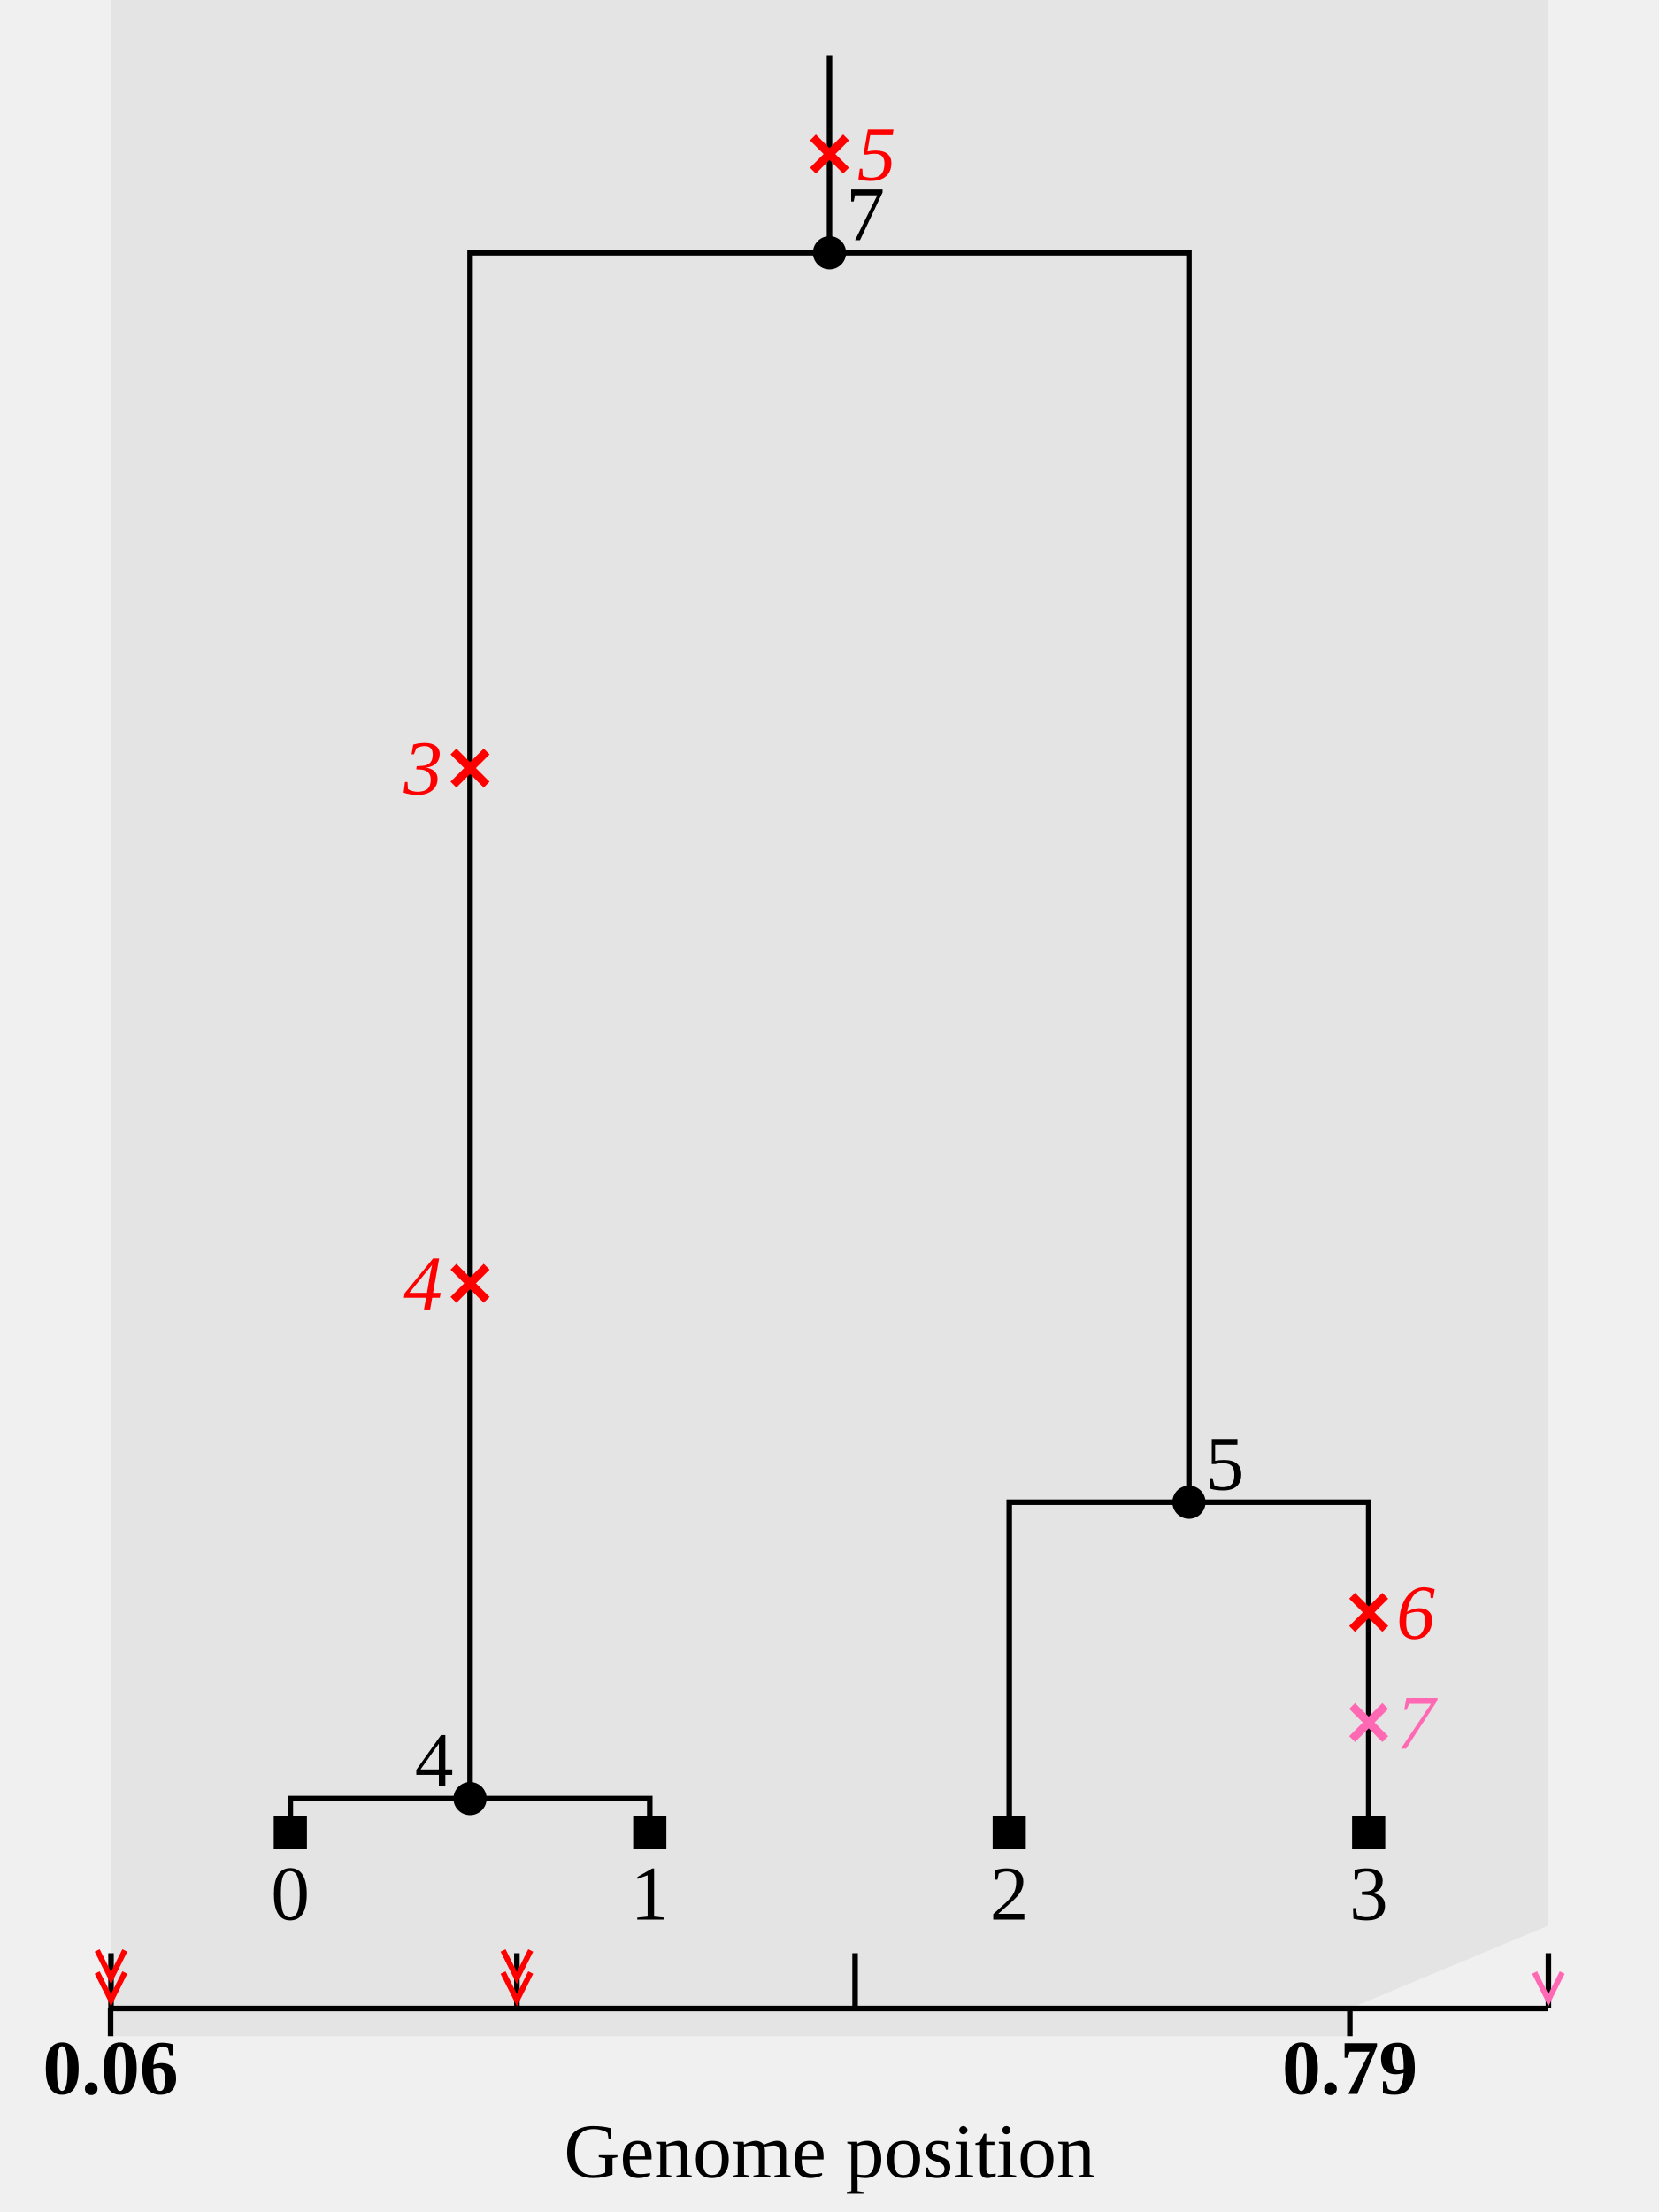
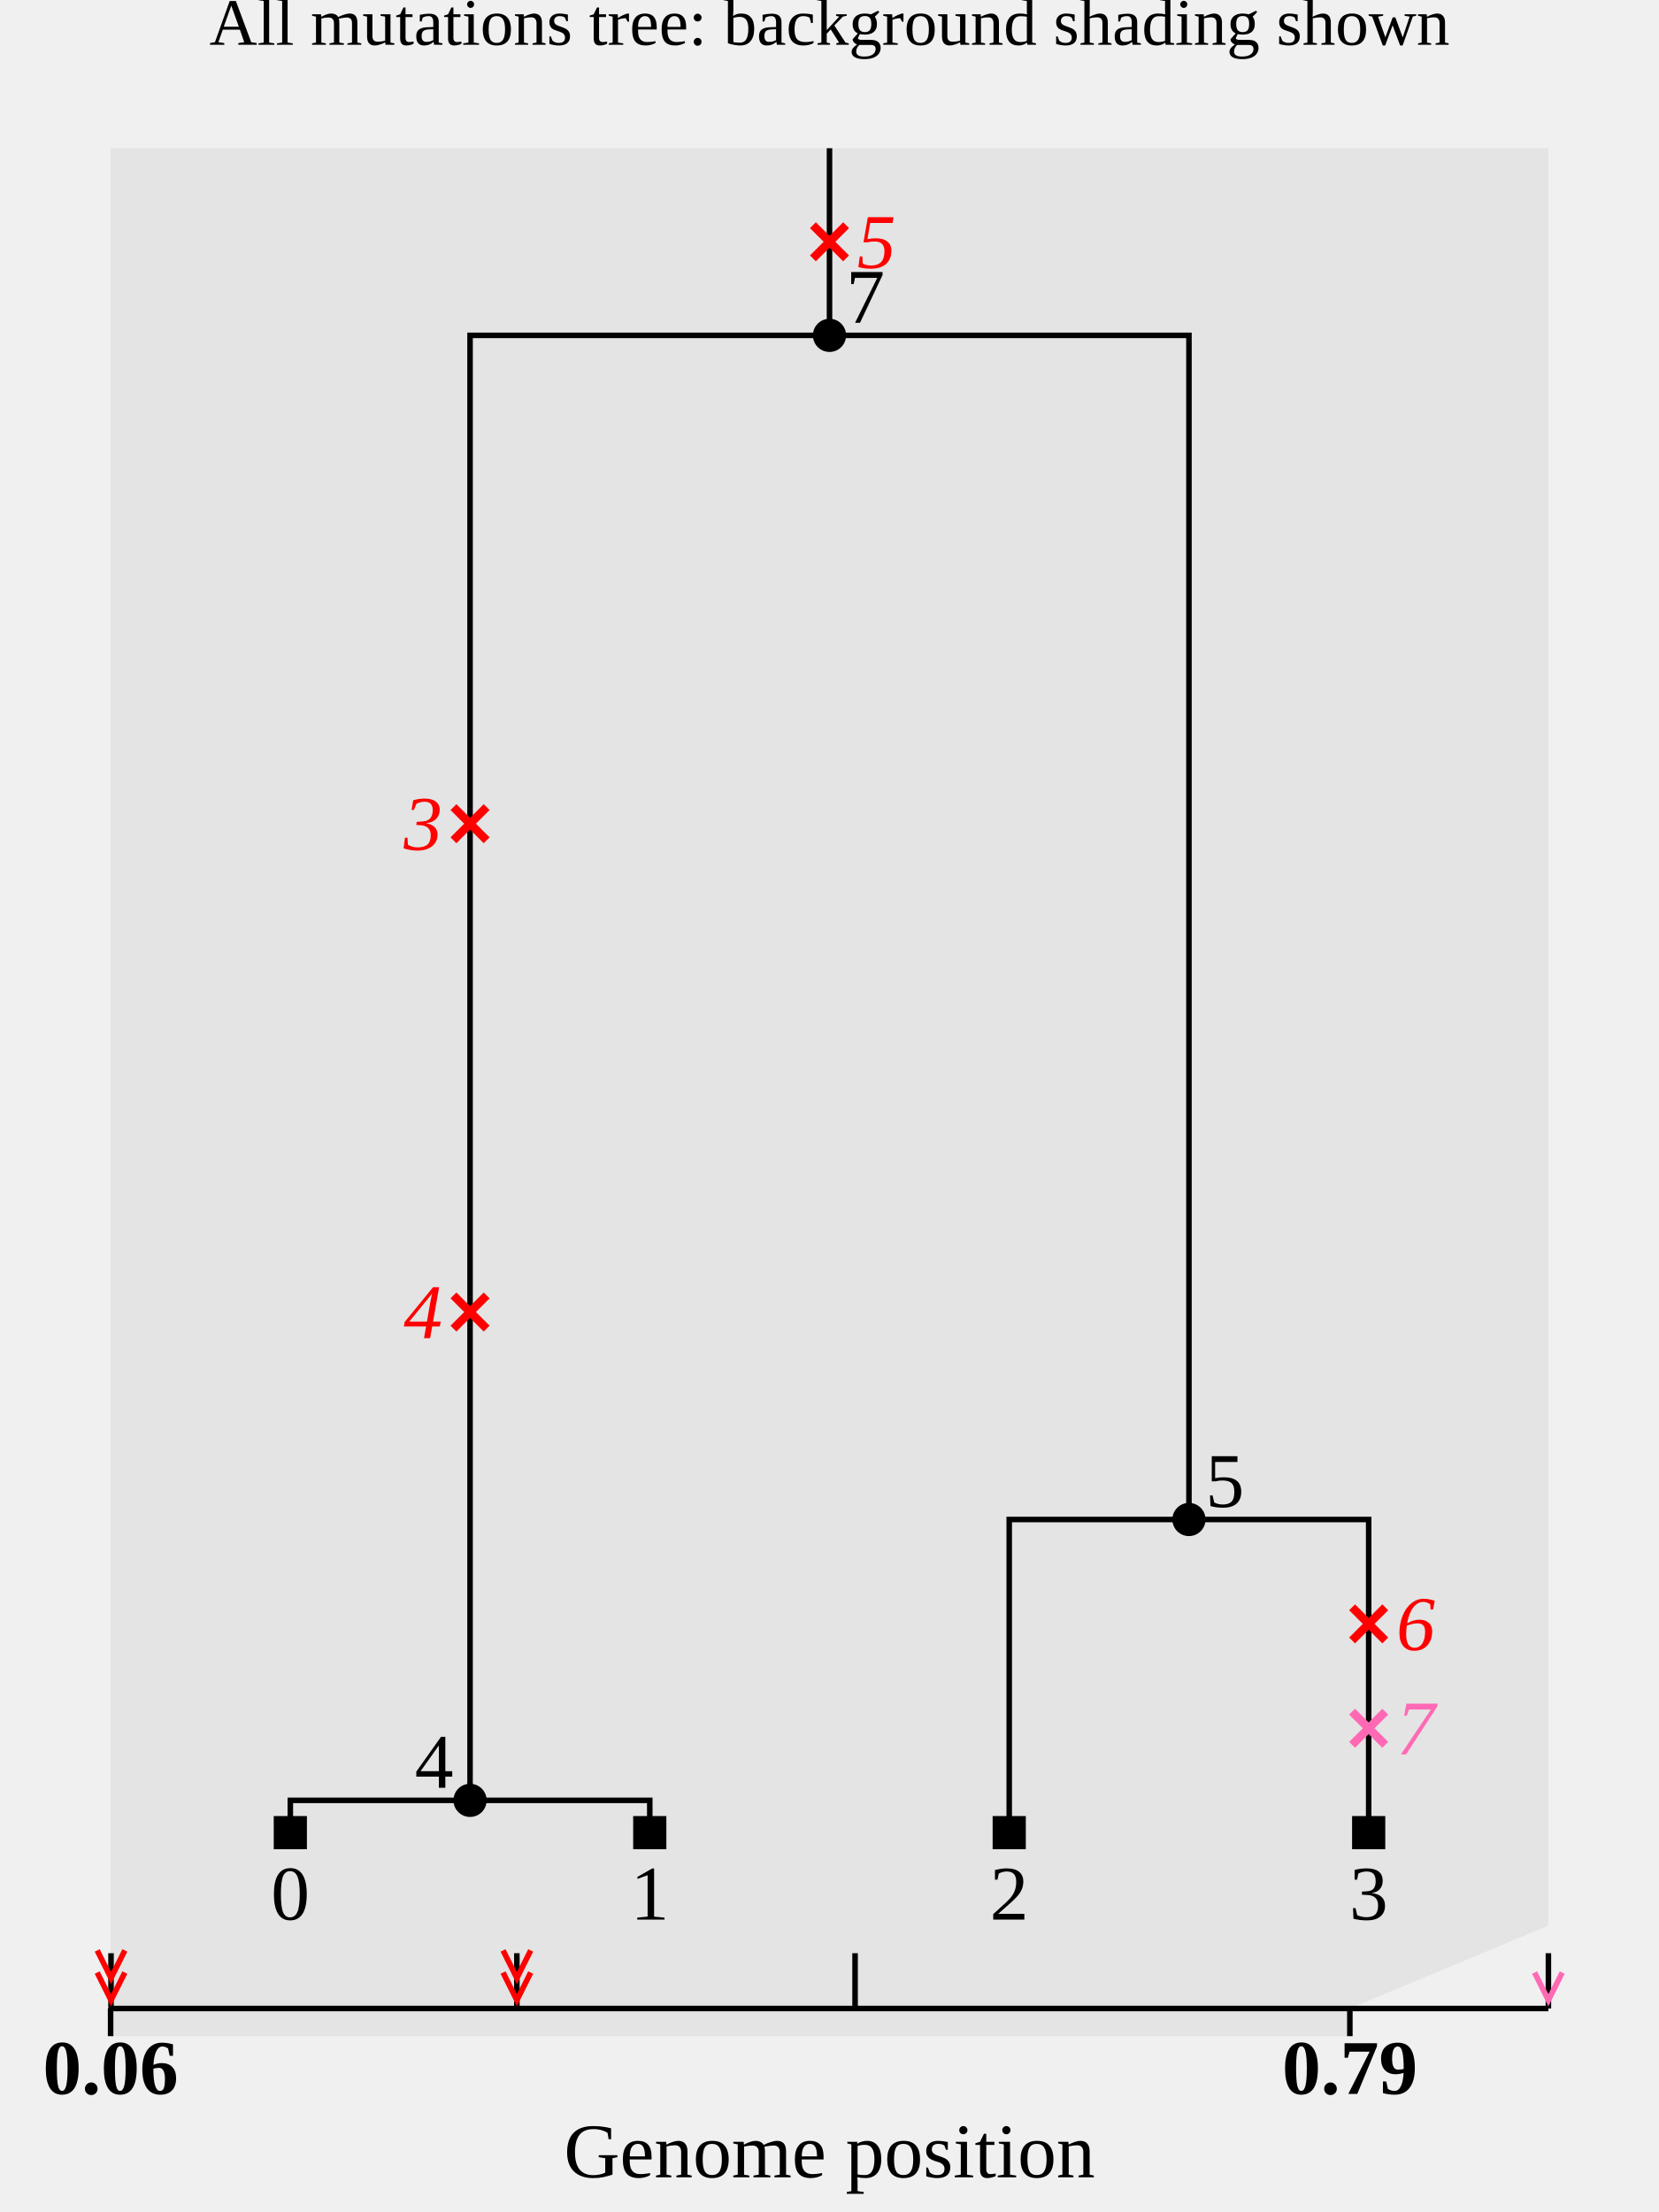
<svg xmlns="http://www.w3.org/2000/svg" baseProfile="full" height="400" version="1.1" width="300">
  <defs>
    <style type="text/css">.background path {fill: #808080; fill-opacity: 0}.background path:nth-child(odd) {fill-opacity: .1}.x-regions rect {fill: yellow; stroke: black; opacity: 0.5}.axes {font-size: 14px}.x-axis .tick .lab {font-weight: bold; dominant-baseline: hanging}.axes, .tree {font-size: 14px; text-anchor: middle}.axes line, .edge {stroke: black; fill: none}.axes .ax-skip {stroke-dasharray: 4}.y-axis .grid {stroke: #FAFAFA}.node &gt; .sym {fill: black; stroke: none}.site &gt; .sym {stroke: black}.mut text {fill: red; font-style: italic}.mut.extra text {fill: hotpink}.mut line {fill: none; stroke: none}.mut .sym {fill: none; stroke: red}.mut.extra .sym {stroke: hotpink}.node .mut .sym {stroke-width: 1.5px}.tree text, .tree-sequence text {dominant-baseline: central}.plotbox .lab.lft {text-anchor: end}.plotbox .lab.rgt {text-anchor: start}.polytomy line {stroke: black; stroke-dasharray: 1px, 1px}.polytomy text {paint-order:stroke;stroke-width:0.3em;stroke:white}</style>
  </defs>
  <g class="tree t1">
    <g class="background">
-       <path d="M20,0 l260,0 l0,348.2 l-35.904,15 l0,5 l-224.096,0 l0,-5 l0,-15 l0,-348.2z" />
+       <path d="M20,26.8 l260,0 l0,321.4 l-35.904,15 l0,5 l-224.096,0 l0,-5 l0,-15 l0,-321.4z" />
    </g>
    <g class="axes">
      <g class="x-axis">
        <g class="title" transform="translate(150 400)">
          <text class="lab" text-anchor="middle" transform="translate(0 -11)">Genome position</text>
        </g>
        <line class="ax-line" x1="20" x2="280" y1="363.2" y2="363.2" />
        <g class="ticks">
          <g class="tick" transform="translate(20 363.2)">
            <line x1="0" x2="0" y1="0" y2="5" />
            <g transform="translate(0 6)">
              <text class="lab">0.06</text>
            </g>
          </g>
          <g class="tick" transform="translate(244.096 363.2)">
            <line x1="0" x2="0" y1="0" y2="5" />
            <g transform="translate(0 6)">
              <text class="lab">0.79</text>
            </g>
          </g>
        </g>
        <g class="site s1" transform="translate(20.0757 363.2)">
          <line class="sym" x1="0" x2="0" y1="0" y2="-10" />
          <g class="mut m4">
            <polyline class="sym" points="2.5,-6.5 0,-1.5 -2.5,-6.5" />
          </g>
          <g class="mut m3">
            <polyline class="sym" points="2.5,-10.5 0,-5.5 -2.5,-10.5" />
          </g>
        </g>
        <g class="site s2" transform="translate(93.4661 363.2)">
          <line class="sym" x1="0" x2="0" y1="0" y2="-10" />
          <g class="mut m6">
            <polyline class="sym" points="2.5,-6.5 0,-1.5 -2.5,-6.5" />
          </g>
          <g class="mut m5">
            <polyline class="sym" points="2.5,-10.5 0,-5.5 -2.5,-10.5" />
          </g>
        </g>
        <g class="site s3" transform="translate(154.625 363.2)">
          <line class="sym" x1="0" x2="0" y1="0" y2="-10" />
        </g>
        <g class="site s4" transform="translate(280 363.2)">
          <line class="sym" x1="0" x2="0" y1="0" y2="-10" />
          <g class="mut m7 extra">
            <polyline class="sym" points="2.5,-6.5 0,-1.5 -2.5,-6.5" />
          </g>
        </g>
      </g>
    </g>
    <g class="plotbox">
-       <g class="c2 m5 node n7 p0 root s2" transform="translate(150 45.7111)">
-         <g class="a7 c2 m3 m4 node n4 p0 s1" transform="translate(-65 279.529)">
-           <g class="a4 leaf node n0 p0 sample" transform="translate(-32.5 6.15963)">
-             <path class="edge" d="M 0 0 V -6.16 H 32.5" />
+       <g class="c2 m5 node n7 p0 root s2" transform="translate(150 60.6444)">
+         <g class="a7 c2 m3 m4 node n4 p0 s1" transform="translate(-65 264.918)">
+           <g class="a4 leaf node n0 p0 sample" transform="translate(-32.5 5.83766)">
+             <path class="edge" d="M 0 0 V -5.838 H 32.5" />
            <rect class="sym" height="6" width="6" x="-3" y="-3" />
            <text class="lab" transform="translate(0 11)">0</text>
          </g>
-           <g class="a4 leaf node n1 p0 sample" transform="translate(32.5 6.15963)">
-             <path class="edge" d="M 0 0 V -6.16 H -32.5" />
+           <g class="a4 leaf node n1 p0 sample" transform="translate(32.5 5.83766)">
+             <path class="edge" d="M 0 0 V -5.838 H -32.5" />
            <rect class="sym" height="6" width="6" x="-3" y="-3" />
            <text class="lab" transform="translate(0 11)">1</text>
          </g>
-           <path class="edge" d="M 0 0 V -279.529 H 65" />
-           <g class="mut m3 s1 unknown_time" transform="translate(0 -186.353)">
-             <line x1="0" x2="0" y1="0" y2="186.353" />
+           <path class="edge" d="M 0 0 V -264.918 H 65" />
+           <g class="mut m3 s1 unknown_time" transform="translate(0 -176.612)">
+             <line x1="0" x2="0" y1="0" y2="176.612" />
            <path class="sym" d="M -3,-3 l 6,6 M -3,3 l 6,-6" />
            <text class="lab lft" transform="translate(-5 0)">3</text>
          </g>
-           <g class="mut m4 s1 unknown_time" transform="translate(0 -93.1764)">
-             <line x1="0" x2="0" y1="0" y2="93.176" />
+           <g class="mut m4 s1 unknown_time" transform="translate(0 -88.306)">
+             <line x1="0" x2="0" y1="0" y2="88.306" />
            <path class="sym" d="M -3,-3 l 6,6 M -3,3 l 6,-6" />
            <text class="lab lft" transform="translate(-5 0)">4</text>
          </g>
          <circle class="sym" cx="0" cy="0" r="3" />
          <text class="lab lft" transform="translate(-3 -7)">4</text>
        </g>
-         <g class="a7 c2 node n5 p0" transform="translate(65 225.94)">
-           <g class="a5 leaf node n2 p0 sample" transform="translate(-32.5 59.7493)">
-             <path class="edge" d="M 0 0 V -59.749 H 32.5" />
+         <g class="a7 c2 node n5 p0" transform="translate(65 214.129)">
+           <g class="a5 leaf node n2 p0 sample" transform="translate(-32.5 56.6261)">
+             <path class="edge" d="M 0 0 V -56.626 H 32.5" />
            <rect class="sym" height="6" width="6" x="-3" y="-3" />
            <text class="lab" transform="translate(0 11)">2</text>
          </g>
-           <g class="a5 leaf m6 m7 node n3 p0 s2 s4 sample" transform="translate(32.5 59.7493)">
-             <path class="edge" d="M 0 0 V -59.749 H -32.5" />
-             <g class="mut m6 s2 unknown_time" transform="translate(0 -39.8329)">
-               <line x1="0" x2="0" y1="0" y2="39.833" />
+           <g class="a5 leaf m6 m7 node n3 p0 s2 s4 sample" transform="translate(32.5 56.6261)">
+             <path class="edge" d="M 0 0 V -56.626 H -32.5" />
+             <g class="mut m6 s2 unknown_time" transform="translate(0 -37.7507)">
+               <line x1="0" x2="0" y1="0" y2="37.751" />
              <path class="sym" d="M -3,-3 l 6,6 M -3,3 l 6,-6" />
              <text class="lab rgt" transform="translate(5 0)">6</text>
            </g>
-             <g class="mut m7 s4 unknown_time extra" transform="translate(0 -19.9164)">
-               <line x1="0" x2="0" y1="0" y2="19.916" />
+             <g class="mut m7 s4 unknown_time extra" transform="translate(0 -18.8754)">
+               <line x1="0" x2="0" y1="0" y2="18.875" />
              <path class="sym" d="M -3,-3 l 6,6 M -3,3 l 6,-6" />
              <text class="lab rgt" transform="translate(5 0)">7</text>
            </g>
            <rect class="sym" height="6" width="6" x="-3" y="-3" />
            <text class="lab" transform="translate(0 11)">3</text>
          </g>
-           <path class="edge" d="M 0 0 V -225.94 H -65" />
+           <path class="edge" d="M 0 0 V -214.129 H -65" />
          <circle class="sym" cx="0" cy="0" r="3" />
          <text class="lab rgt" transform="translate(3 -7)">5</text>
        </g>
-         <path class="edge" d="M 0 0 V -35.711 H 0" />
-         <g class="mut m5 s2 unknown_time" transform="translate(0 -17.8556)">
-           <line x1="0" x2="0" y1="0" y2="17.856" />
+         <path class="edge" d="M 0 0 V -33.844 H 0" />
+         <g class="mut m5 s2 unknown_time" transform="translate(0 -16.9222)">
+           <line x1="0" x2="0" y1="0" y2="16.922" />
          <path class="sym" d="M -3,-3 l 6,6 M -3,3 l 6,-6" />
          <text class="lab rgt" transform="translate(5 0)">5</text>
        </g>
        <circle class="sym" cx="0" cy="0" r="3" />
        <text class="lab rgt" transform="translate(3 -7)">7</text>
      </g>
    </g>
  </g>
+   <g class="title" transform="translate(150 0)">
+     <text dominant-baseline="hanging" text-anchor="middle">All mutations tree: background shading shown</text>
+   </g>
</svg>
